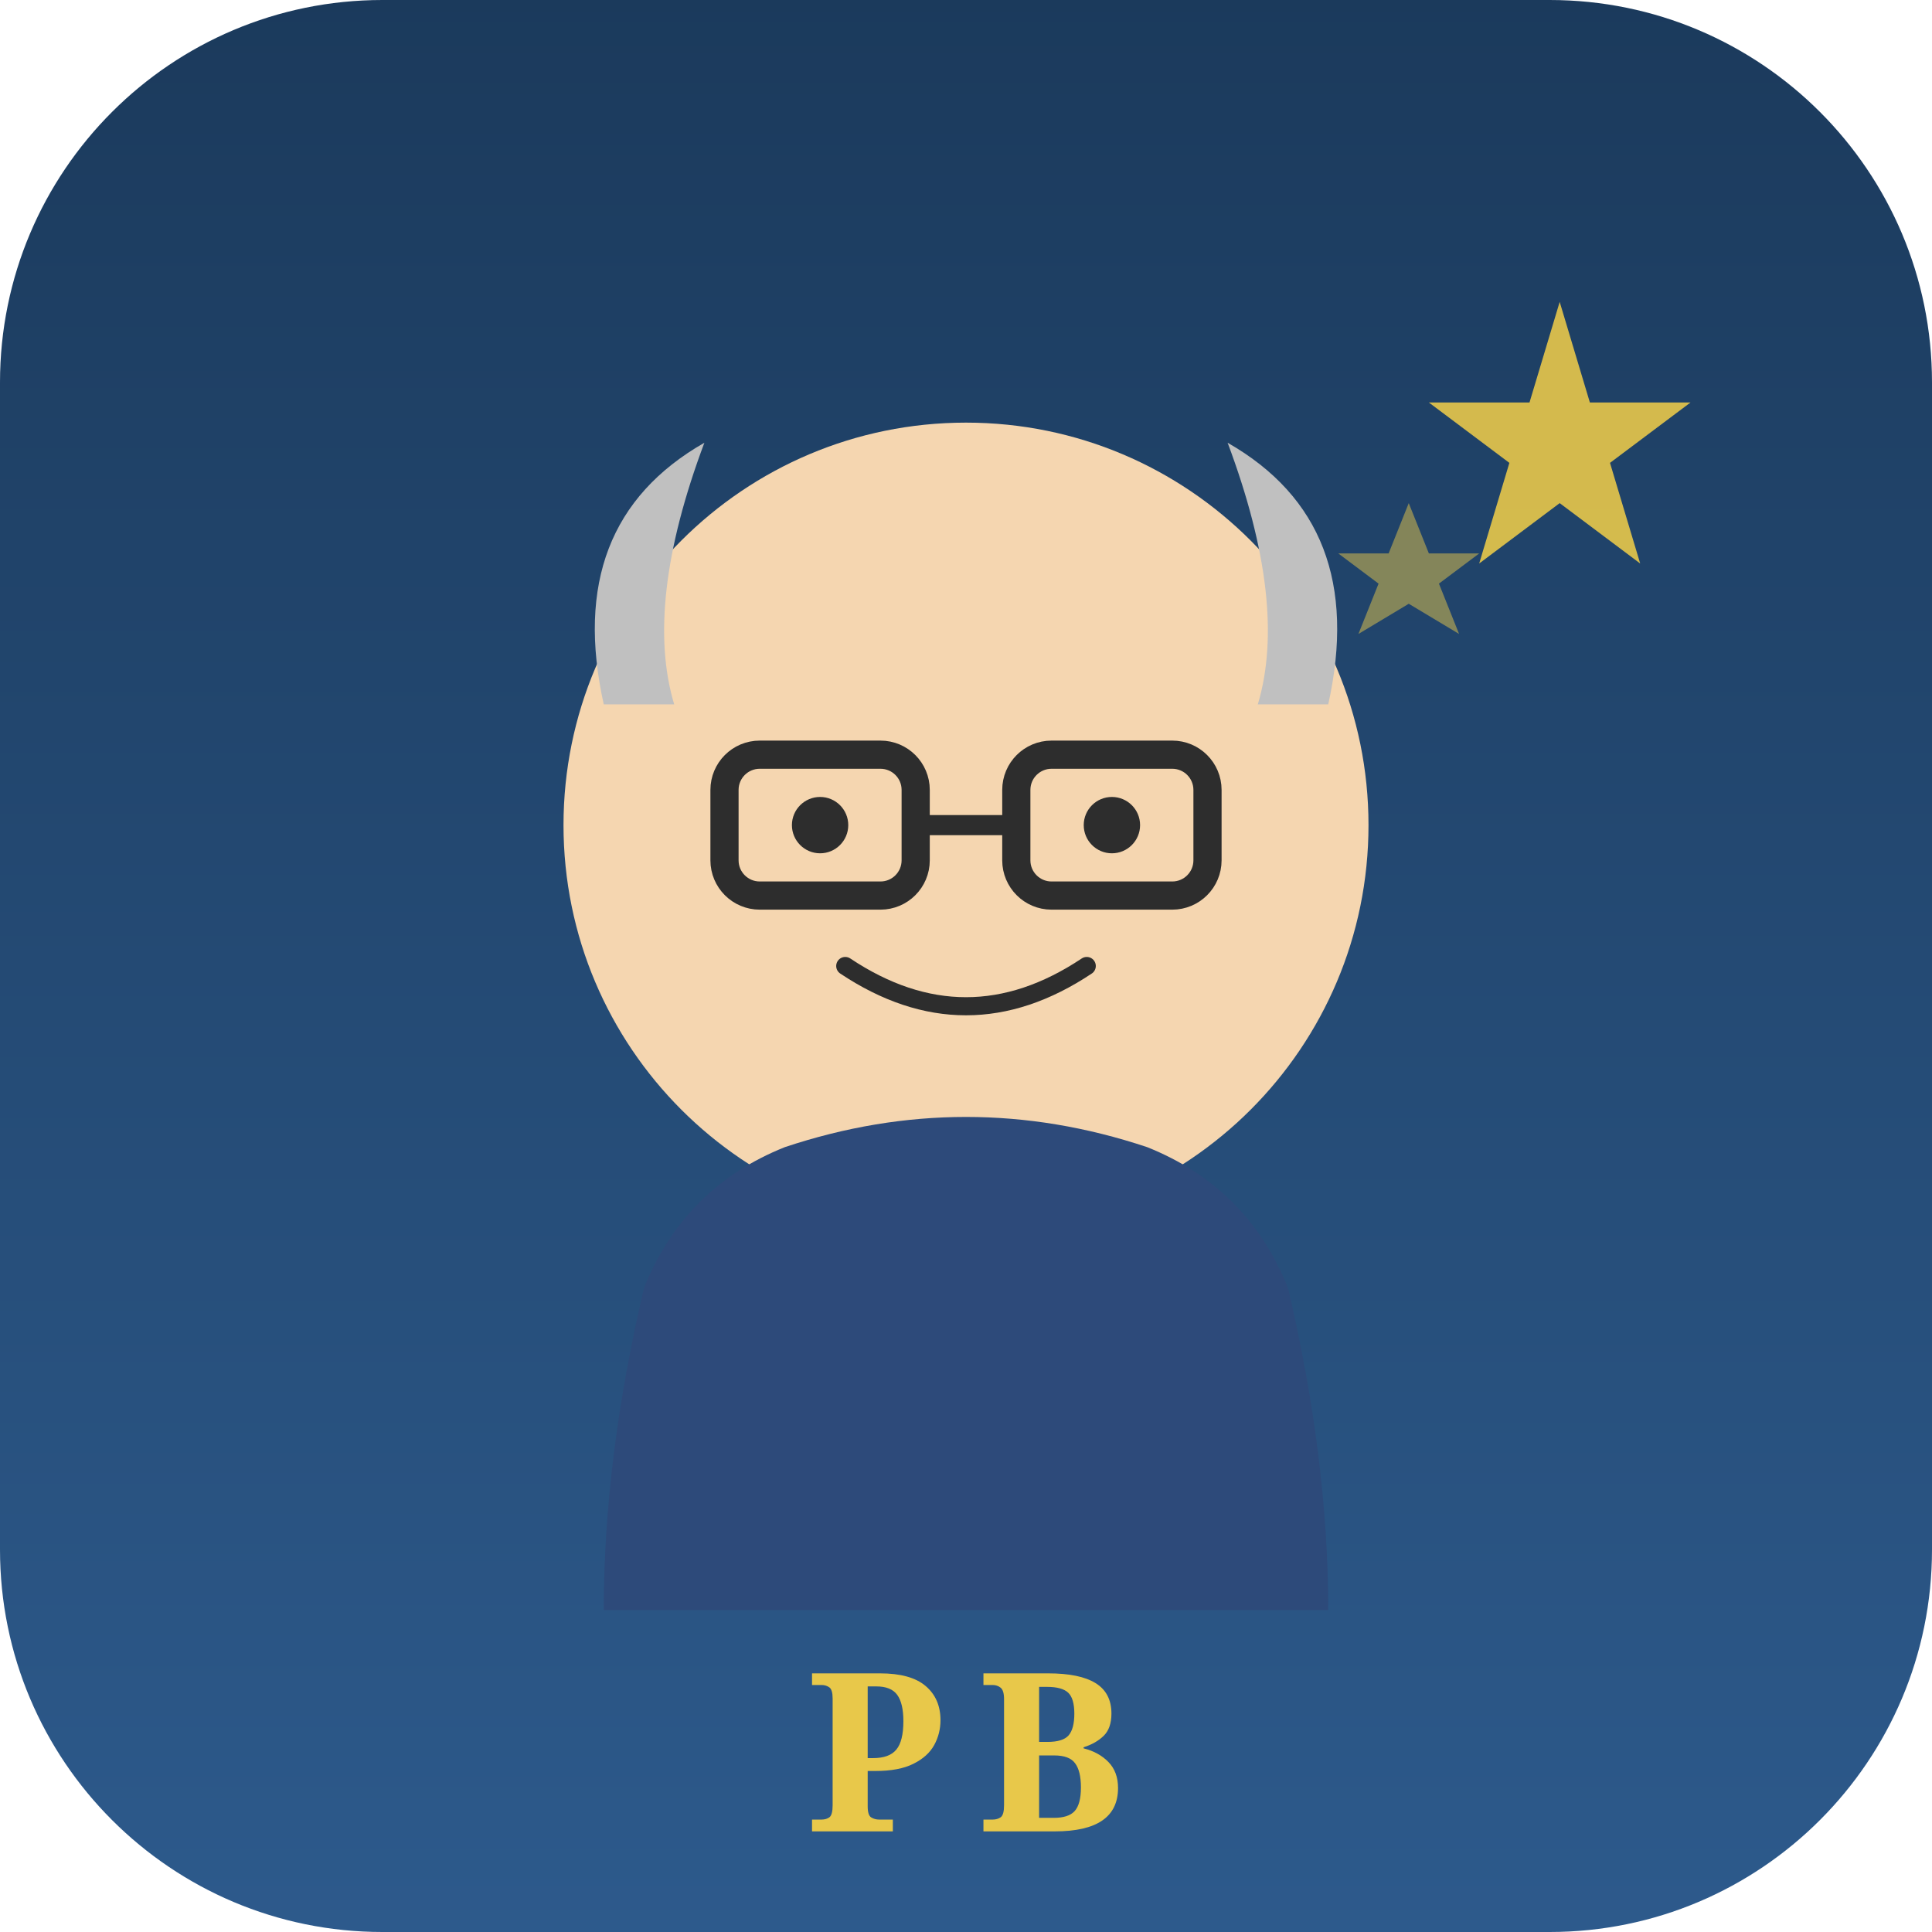
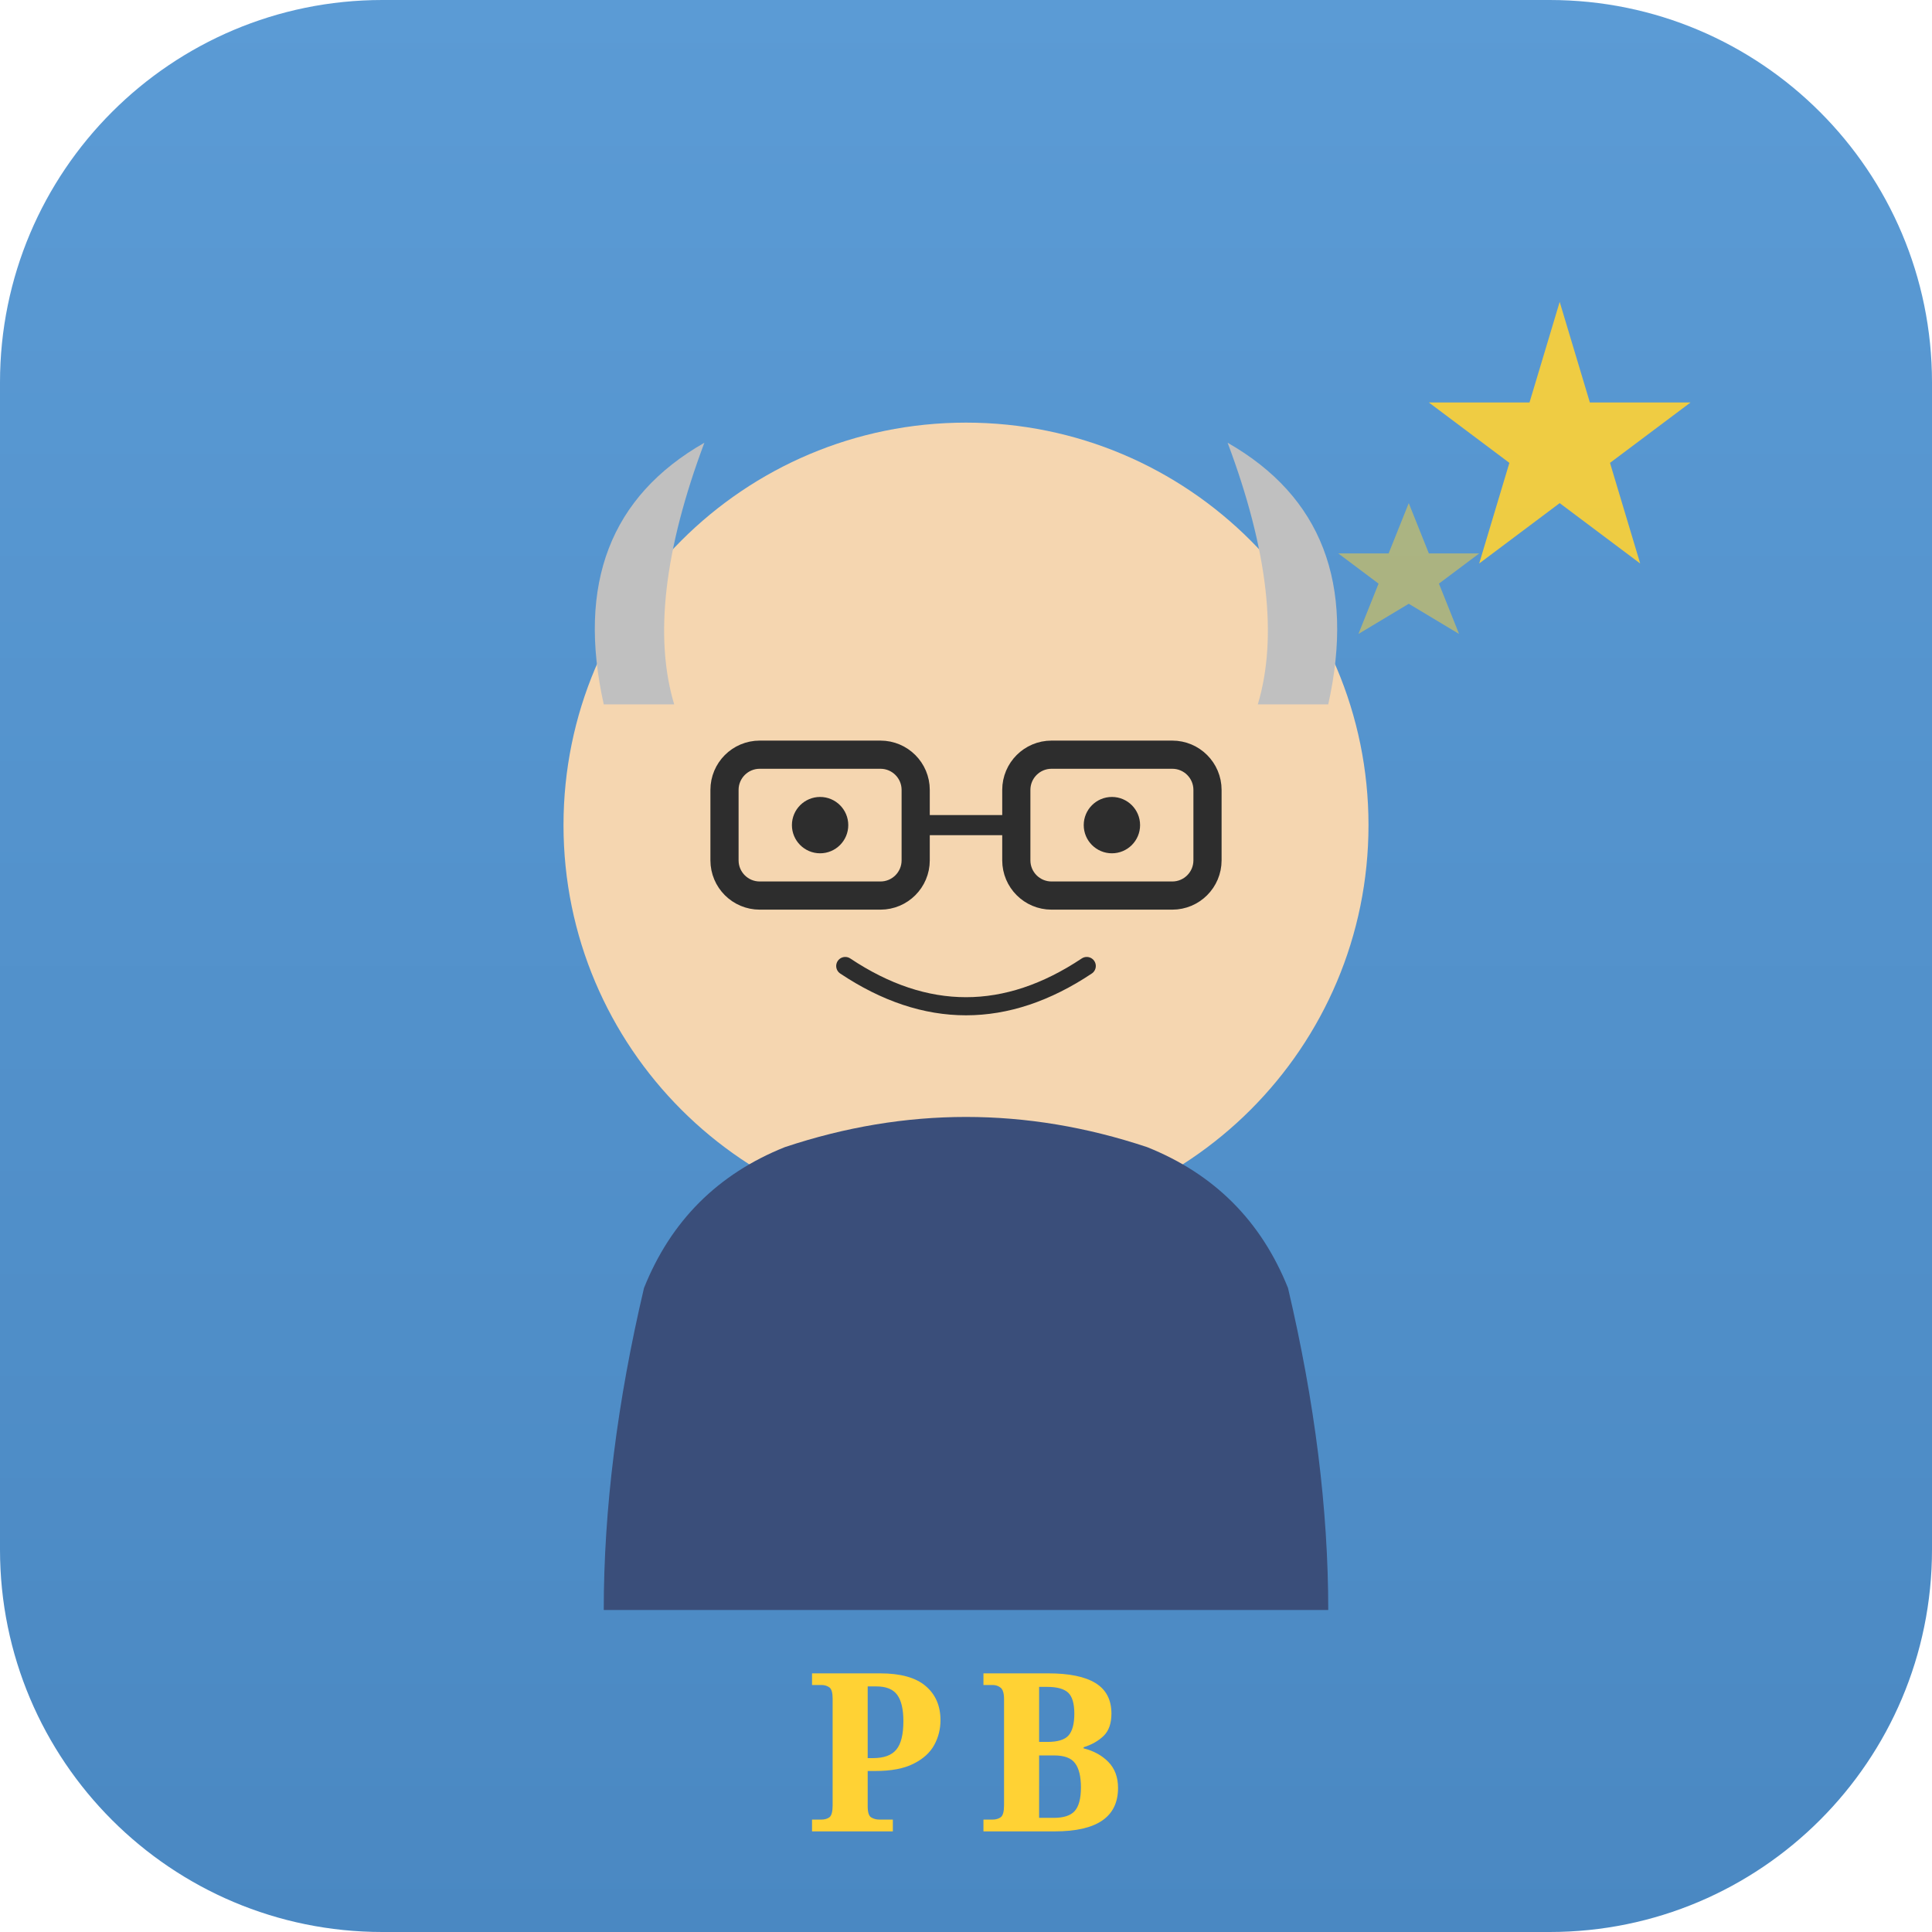
<svg xmlns="http://www.w3.org/2000/svg" viewBox="0 0 192 192" width="192" height="192">
  <defs>
    <linearGradient id="i192bg" x1="0" y1="0" x2="0" y2="1">
-       <stop offset="0%" stop-color="#1B3A5C" />
-       <stop offset="100%" stop-color="#2D5A8C" />
+       <stop offset="0%" stop-color="#5B9BD5" />
+       <stop offset="100%" stop-color="#4A88C2" />
    </linearGradient>
  </defs>
  <rect width="192" height="192" rx="38" fill="url(#i192bg)" />
  <circle cx="96" cy="82" r="40" fill="#F5D6B0" />
  <path d="M60 70 Q56 52 70 44 Q64 60 67 70" fill="#C0C0C0" />
  <path d="M132 70 Q136 52 122 44 Q128 60 125 70" fill="#C0C0C0" />
  <rect x="72" y="75" width="19" height="14" rx="3.5" fill="none" stroke="#2D2D2D" stroke-width="2.8" />
  <rect x="101" y="75" width="19" height="14" rx="3.5" fill="none" stroke="#2D2D2D" stroke-width="2.8" />
  <line x1="91" y1="82" x2="101" y2="82" stroke="#2D2D2D" stroke-width="2" />
  <circle cx="81.5" cy="82" r="2.8" fill="#2D2D2D" />
  <circle cx="110.5" cy="82" r="2.8" fill="#2D2D2D" />
  <path d="M84 96 Q96 104 108 96" fill="none" stroke="#2D2D2D" stroke-width="1.8" stroke-linecap="round" />
-   <path d="M64 128 Q68 118 78 114 Q96 108 114 114 Q124 118 128 128 Q132 145 132 160 L60 160 Q60 145 64 128" fill="#2D4A7A" />
-   <polygon points="155,30 158,40 168,40 160,46 163,56 155,50 147,56 150,46 142,40 152,40" fill="#E8C84A" opacity="0.9" />
-   <polygon points="140,50 142,55 147,55 143,58 145,63 140,60 135,63 137,58 133,55 138,55" fill="#E8C84A" opacity="0.5" />
-   <text x="96" y="182" text-anchor="middle" font-family="Georgia, serif" font-size="22" font-weight="bold" fill="#E8C84A" letter-spacing="3">PB</text>
+   <path d="M64 128 Q68 118 78 114 Q96 108 114 114 Q124 118 128 128 Q132 145 132 160 L60 160 Q60 145 64 128" fill="#3A4E7A" />
+   <polygon points="155,30 158,40 168,40 160,46 163,56 155,50 147,56 150,46 142,40 152,40" fill="#FFD234" opacity="0.9" />
+   <polygon points="140,50 142,55 147,55 143,58 145,63 140,60 135,63 137,58 133,55 138,55" fill="#FFD234" opacity="0.5" />
+   <text x="96" y="182" text-anchor="middle" font-family="Georgia, serif" font-size="22" font-weight="bold" fill="#FFD234" letter-spacing="3">PB</text>
</svg>
